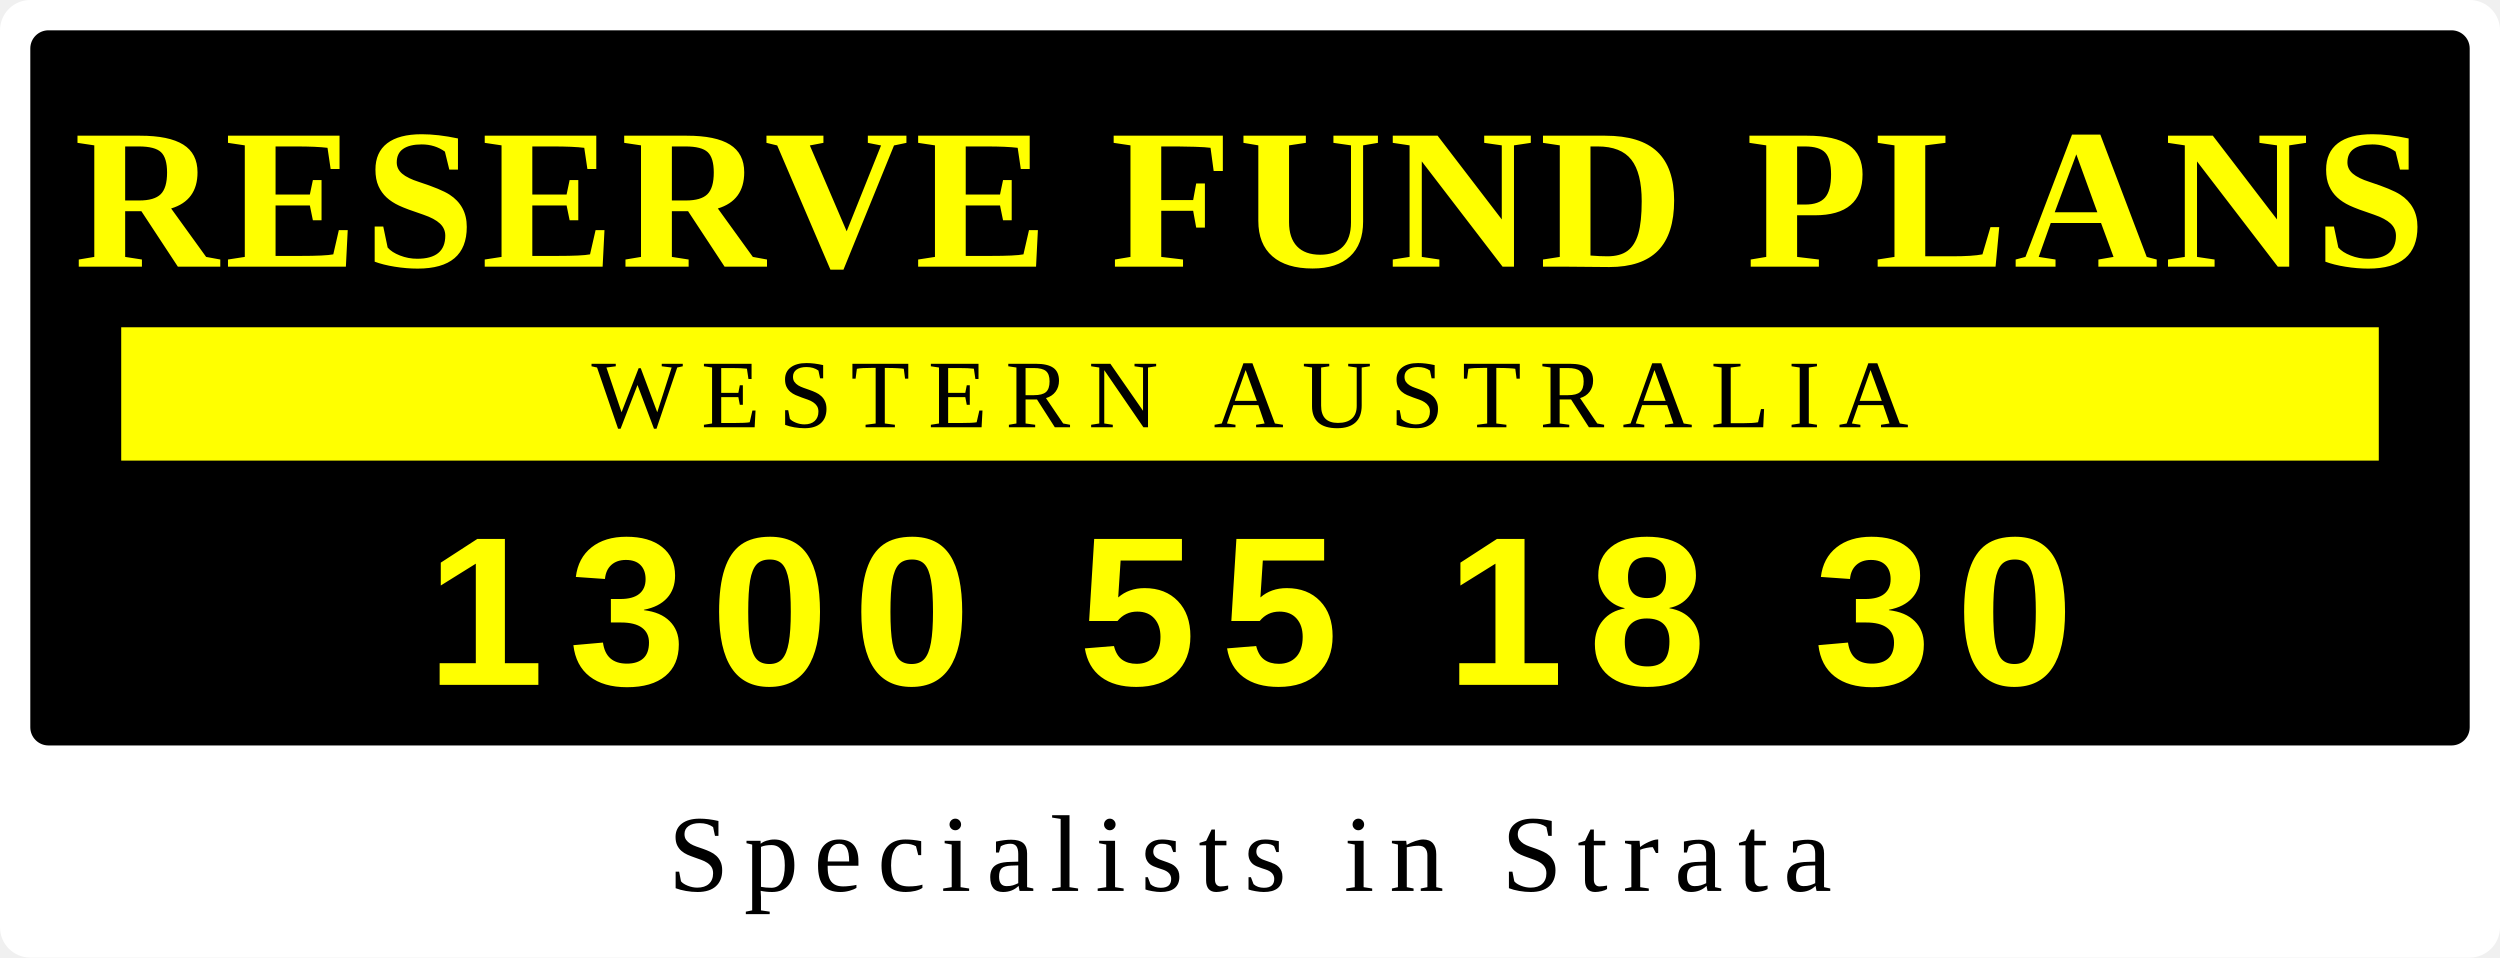
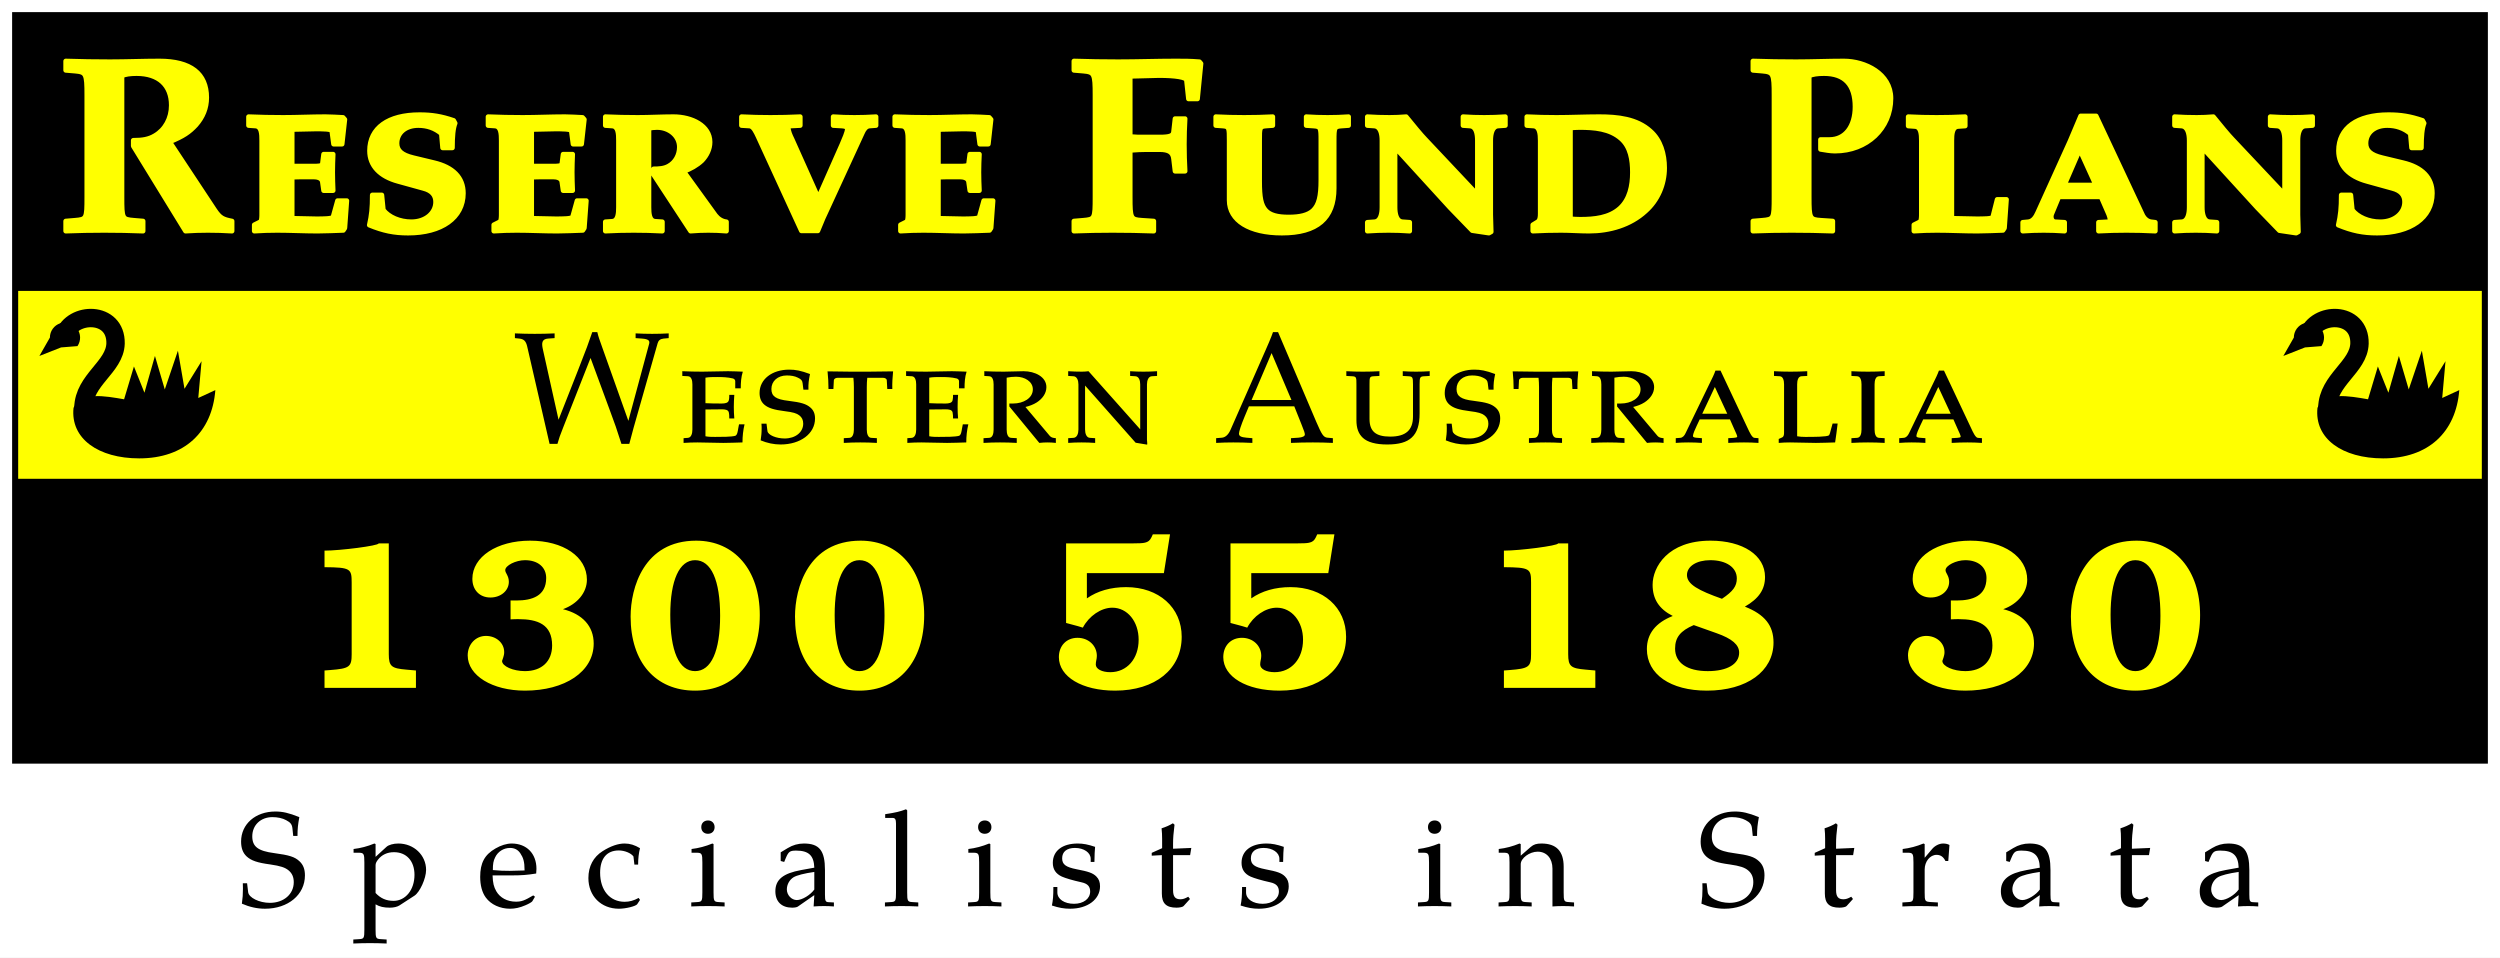
<svg xmlns="http://www.w3.org/2000/svg" viewBox="0 0 825 316" role="img" aria-label="Reserve Fund Plans, Western Australia, 1300 55 18 30, Specialists in Strata">
-   <rect width="825" height="316" rx="10" fill="#ffffff" />
-   <rect x="10" y="10" width="805" height="236" rx="6" fill="#000000" />
-   <text x="412.5" y="88" text-anchor="middle" font-family="Georgia, 'Times New Roman', serif" font-weight="700" font-size="66" letter-spacing="2" fill="#ffff00">RESERVE FUND PLANS</text>
-   <rect x="40" y="108" width="745" height="44" fill="#ffff00" />
-   <text x="412.5" y="141" text-anchor="middle" font-family="Georgia, 'Times New Roman', serif" font-size="32" letter-spacing="6" fill="#000000">WESTERN AUSTRALIA</text>
-   <text x="412.5" y="226" text-anchor="middle" font-family="Arial, Helvetica, sans-serif" font-weight="700" font-size="70" letter-spacing="8" fill="#ffff00">1300 55 18 30</text>
-   <text x="412.5" y="294" text-anchor="middle" font-family="Georgia, 'Times New Roman', serif" font-size="36" letter-spacing="5" fill="#000000">Specialists in Strata</text>
+   <rect width="825" height="316" fill="#fff" />
+   <rect x="4" y="4" width="817" height="248" fill="#000" />
+   <path fill="#FFFF00" d="M21.7 76.25C25.96 76.08 30.14 76 34.41 76C38.67 76 42.94 76.08 47.2 76.25V72.97L44.17 72.72C40.31 72.39 40.23 72.23 40.23 64.93V25C41.38 24.5 42.94 24.26 45.07 24.26C52.37 24.26 56.55 28.11 56.55 34.75C56.55 39.1 54.5 42.79 51.14 44.76C49.09 45.99 47.04 46.32 44 46.32V48.2L61.22 76.25C63.68 76.08 66.14 76 68.6 76C71.23 76 73.93 76.08 76.56 76.25V72.97C73.6 72.39 72.62 71.98 70.82 69.28L55.97 46.81C60.57 44.92 62.45 43.61 64.67 41.23C66.96 38.61 68.19 35.66 68.19 32.21C68.19 24.26 62.94 20.16 52.61 20.16C47.2 20.16 41.71 20.4 36.29 20.4C31.46 20.4 26.54 20.32 21.7 20.16V23.19L24.73 23.44C28.42 23.77 28.67 24.26 28.67 31.47V64.93C28.67 72.23 28.59 72.39 24.73 72.72L21.7 72.97ZM82.04 41.4 84.34 41.56C86.31 41.72 86.39 44.18 86.39 46.4V70.51C86.39 71.49 86.39 72.88 85.9 73.21L83.93 74.2V76.25C86.47 76.08 88.93 76 91.47 76C95.9 76 100.33 76.25 104.76 76.25C107.63 76.25 110.5 76.08 113.29 76L113.78 75.26L114.43 66.24H111.4L109.92 71.57C109.76 72.23 106.56 72.23 104.35 72.23L96.39 72.06V58.45C97.46 58.45 98.53 58.37 99.51 58.37H103.45C104.84 58.37 106.23 58.78 106.4 60.01L106.81 62.88H109.92C109.84 60.83 109.76 58.86 109.76 56.81C109.76 54.84 109.84 52.88 109.92 50.91H106.81L106.4 54.11C106.32 54.84 104.68 54.84 103.45 54.84H99.51H96.39V42.71L104.18 42.54C106.32 42.54 109.43 42.54 109.51 43.2L110.09 47.55H112.88L113.78 39.43L113.2 38.77C111.24 38.69 109.35 38.53 107.38 38.53C102.71 38.53 98.12 38.77 93.44 38.77C89.67 38.77 85.82 38.69 82.04 38.53ZM121.89 74.28C126.48 76.16 130.01 76.9 134.68 76.9C145.67 76.9 152.89 71.9 152.89 63.78C152.89 58.53 149.44 55.17 143.21 53.7L136.4 52.06C132.55 51.15 130.99 49.68 130.99 47.3C130.99 43.86 133.78 41.4 138.04 41.4C141 41.4 143.54 42.3 145.67 44.1L146.08 48.78H149.28C149.28 45 149.52 42.3 150.18 40.66L149.69 39.76C145.59 38.36 142.47 37.87 138.45 37.87C128.12 37.87 121.97 42.22 121.97 49.76C121.97 54.68 125.33 58.21 131.4 59.85L139.68 62.14C142.55 62.88 143.78 64.44 143.78 66.65C143.78 70.34 140.42 73.21 135.75 73.21C131.89 73.21 128.29 71.65 126.48 69.28L125.99 64.36H122.87C122.87 68.7 122.63 71 121.89 74.28ZM161.08 41.4 163.38 41.56C165.34 41.72 165.43 44.18 165.43 46.4V70.51C165.43 71.49 165.43 72.88 164.93 73.21L162.97 74.2V76.25C165.51 76.08 167.97 76 170.51 76C174.94 76 179.37 76.25 183.79 76.25C186.66 76.25 189.53 76.08 192.32 76L192.81 75.26L193.47 66.24H190.44L188.96 71.57C188.8 72.23 185.6 72.23 183.38 72.23L175.43 72.06V58.45C176.5 58.45 177.56 58.37 178.55 58.37H182.48C183.88 58.37 185.27 58.78 185.43 60.01L185.84 62.88H188.96C188.88 60.83 188.8 58.86 188.8 56.81C188.8 54.84 188.88 52.88 188.96 50.91H185.84L185.43 54.11C185.35 54.84 183.71 54.84 182.48 54.84H178.55H175.43V42.71L183.22 42.54C185.35 42.54 188.47 42.54 188.55 43.2L189.12 47.55H191.91L192.81 39.43L192.24 38.77C190.27 38.69 188.39 38.53 186.42 38.53C181.74 38.53 177.15 38.77 172.48 38.77C168.71 38.77 164.85 38.69 161.08 38.53ZM199.78 76.25C202.89 76.08 206.01 76 209.13 76C212.24 76 215.44 76.08 218.56 76.25V73.21L216.18 73.05C214.29 72.88 214.13 70.51 214.13 68.37V42.38C215.03 42.13 215.93 42.05 216.83 42.05C220.77 42.05 224.21 44.76 224.21 48.53C224.21 51.15 222.9 53.61 220.61 54.84C219.13 55.66 217.41 55.75 215.69 55.75V57.63L227.9 76.25C229.87 76.08 231.84 76 233.73 76C235.78 76 237.74 76.08 239.71 76.25V73.21C238.24 73.05 237.01 72.23 236.1 71.08L225.61 56.57C227.82 55.75 229.95 54.6 231.68 52.96C233.23 51.32 234.3 49.19 234.3 46.89C234.3 41.48 228.31 38.53 222.25 38.53C218.31 38.53 214.37 38.77 210.44 38.77C206.91 38.77 203.3 38.69 199.78 38.53V41.4L202.07 41.56C204.04 41.72 204.12 44.18 204.12 46.4V68.37C204.12 70.51 203.96 72.88 202.07 73.05L199.78 73.21ZM244.71 41.4 247.33 41.56C248.64 41.64 249.46 43.53 250.2 45.09L264.47 76.16H269.88C270.7 74.36 271.36 72.39 272.26 70.59L284.56 43.86C285.05 42.71 285.79 41.64 286.94 41.56L289.07 41.4V38.53C286.69 38.69 284.31 38.77 281.94 38.77C279.64 38.77 277.26 38.69 274.97 38.53V41.4L277.84 41.56C278.74 41.64 279.64 41.81 279.64 42.54C279.64 43.61 278.57 45.99 277.84 47.71L270.05 65.34L261.35 45.91C260.78 44.76 260.12 43.28 260.12 42.13C260.12 41.81 260.53 41.56 260.86 41.56L264.06 41.4V38.53C260.78 38.69 257.5 38.77 254.22 38.77C251.02 38.77 247.91 38.69 244.71 38.53ZM295.3 41.4 297.59 41.56C299.56 41.72 299.64 44.18 299.64 46.4V70.51C299.64 71.49 299.64 72.88 299.15 73.21L297.18 74.2V76.25C299.72 76.08 302.18 76 304.73 76C309.15 76 313.58 76.25 318.01 76.25C320.88 76.25 323.75 76.08 326.54 76L327.03 75.26L327.69 66.24H324.65L323.18 71.57C323.01 72.23 319.81 72.23 317.6 72.23L309.65 72.06V58.45C310.71 58.45 311.78 58.37 312.76 58.37H316.7C318.09 58.37 319.49 58.78 319.65 60.01L320.06 62.88H323.18C323.09 60.83 323.01 58.86 323.01 56.81C323.01 54.84 323.09 52.88 323.18 50.91H320.06L319.65 54.11C319.57 54.84 317.93 54.84 316.7 54.84H312.76H309.65V42.71L317.44 42.54C319.57 42.54 322.68 42.54 322.77 43.2L323.34 47.55H326.13L327.03 39.43L326.46 38.77C324.49 38.69 322.6 38.53 320.63 38.53C315.96 38.53 311.37 38.77 306.69 38.77C302.92 38.77 299.07 38.69 295.3 38.53ZM354.41 76.25C358.67 76.08 362.85 76 367.12 76C371.63 76 376.22 76.08 380.73 76.25V72.97L376.87 72.72C373.1 72.47 372.94 72.15 372.94 64.93V49.6C375.23 49.43 376.63 49.35 378.43 49.35H382.61C385.73 49.35 387.04 50.25 387.29 52.38L387.78 56.48H391.06C390.9 53.53 390.81 50.58 390.81 47.63C390.81 44.84 390.9 41.97 391.06 39.18H387.78L387.29 43.53C387.12 44.84 386.06 45.25 382.61 45.25H378.43C375.73 45.25 374.58 45.25 372.94 45.09V25.16L382.45 24.91C387.94 24.91 391.47 25.49 391.55 26.47L392.21 32.62H395.16L396.31 20.98L395.82 20.4C392.7 20.16 391.06 20.16 388.03 20.16C381.71 20.16 375.32 20.4 369 20.4C364.16 20.4 359.24 20.32 354.41 20.16V23.19L357.44 23.44C361.13 23.77 361.38 24.26 361.38 31.47V64.93C361.38 72.23 361.29 72.39 357.44 72.72L354.41 72.97ZM401.22 41.4 403.52 41.56C405.65 41.72 405.65 42.22 405.65 46.4V66.08C405.65 72.8 412.37 76.9 423.03 76.9C434.68 76.9 440.25 72.06 440.25 62.14V46.4C440.25 42.05 440.34 41.72 442.8 41.56L445.01 41.4V38.53C442.71 38.69 440.42 38.77 438.12 38.77C435.74 38.77 433.45 38.69 431.07 38.53V41.4L433.37 41.56C435.83 41.72 435.91 42.05 435.91 46.4V59.35C435.91 64.85 435.25 67.64 433.28 69.52C431.64 71 429.02 71.65 425.25 71.65C421.56 71.65 419.1 71 417.7 69.44C416.15 67.72 415.65 65.26 415.65 59.76V46.4C415.65 42.22 415.65 41.72 417.79 41.56L420 41.4V38.53C416.88 38.69 413.77 38.77 410.57 38.77C407.45 38.77 404.34 38.69 401.22 38.53ZM451.24 76.25C453.53 76.08 455.91 76 458.21 76C460.5 76 462.88 76.08 465.18 76.25V73.38L462.8 73.21C460.83 73.05 460.34 70.59 460.34 68.37V48.61L478.46 68.46L485.84 76.08L491.33 76.9L492.07 76.49L491.91 70.83V46.4C491.91 44.18 492.4 41.72 494.37 41.56L496.75 41.4V38.53C494.45 38.69 492.07 38.77 489.78 38.77C487.48 38.77 485.1 38.69 482.81 38.53V41.4L485.1 41.56C487.15 41.72 487.56 44.18 487.56 46.4V64.27L470.34 45.99C469.11 44.76 466.08 41.07 464.03 38.53C462.14 38.69 460.34 38.77 458.53 38.77C456.07 38.77 453.61 38.69 451.24 38.53V41.4L453.53 41.56C455.58 41.72 456.07 44.18 456.07 46.4V68.37C456.07 70.59 455.58 73.05 453.61 73.21L451.24 73.38ZM503.87 41.4 506.09 41.56C508.06 41.72 508.3 44.18 508.3 46.4V70.51C508.3 71.57 508.22 72.8 507.32 73.29C506.83 73.54 506.33 73.95 505.84 74.2V76.25C508.96 76.08 512.07 76 515.19 76C518.22 76 521.34 76.25 524.37 76.25C531.18 76.25 537.99 74.28 542.99 69.69C547.09 66.08 549.3 60.83 549.3 55.42C549.3 50.83 547.99 46.23 544.63 43.28C540.12 39.18 533.8 38.53 527.74 38.53C523.06 38.53 518.31 38.77 513.63 38.77C510.35 38.77 507.07 38.69 503.87 38.53ZM518.22 72.23V42.22C519.21 42.13 520.19 42.05 521.18 42.05C526.1 42.05 531.26 42.46 534.95 45.74C538.07 48.45 538.72 52.79 538.72 56.89C538.72 61.32 537.82 65.83 534.54 68.78C531.02 71.9 526.18 72.39 521.42 72.39C520.36 72.39 519.29 72.31 518.22 72.23ZM578.48 76.25C582.75 76.08 587.01 76 591.27 76C595.78 76 600.29 76.08 604.8 76.25V72.97L600.95 72.72C597.18 72.47 597.01 72.15 597.01 64.93V25C598.24 24.5 599.72 24.26 601.93 24.26C608.74 24.26 612.18 27.95 612.18 35.25C612.18 41.81 608.9 46.07 603.74 46.07H602.26H600.79V49.27C602.34 49.51 603.9 49.84 605.54 49.84C616.12 49.84 623.99 42.38 623.99 32.46C623.99 24.26 615.46 20.16 608.49 20.16C603.25 20.16 597.92 20.4 592.67 20.4C587.91 20.4 583.24 20.32 578.48 20.16V23.19L581.52 23.44C585.21 23.77 585.45 24.26 585.45 31.47V64.93C585.45 72.23 585.37 72.39 581.52 72.72L578.48 72.97ZM629.73 41.56 632.02 41.72C633.91 41.89 634.07 44.27 634.07 46.4V70.51C634.07 71.49 634.07 72.88 633.58 73.21L631.61 74.2V76.25C634.15 76.08 636.61 76 639.16 76C643.58 76 648.01 76.25 652.44 76.25C655.31 76.25 658.18 76.08 660.97 76L661.46 75.26L662.12 65.83H659.08L657.61 71.65C657.44 72.23 654.41 72.23 652.28 72.23L644.08 72.06V46.4C644.08 44.27 644.24 41.89 646.13 41.72L648.5 41.56V38.53C645.39 38.69 642.19 38.77 639.07 38.77C635.96 38.77 632.84 38.69 629.73 38.53ZM667.52 76.25C669.82 76.08 672.11 76 674.41 76C676.71 76 679 76.08 681.3 76.25V73.38L678.18 73.21C677.12 73.13 676.62 71.82 677.03 70.67L679.41 64.93H693.35L695.89 70.75C696.3 71.9 696.71 73.13 695.73 73.21L692.53 73.38V76.25C695.57 76.08 698.6 76 701.72 76C704.91 76 708.03 76.08 711.23 76.25V73.38L709.83 73.21C708.69 73.05 707.7 72.23 707.13 71.16L691.71 38.28H686.63L683.1 46.64L672.44 70.18C671.79 71.65 670.88 73.05 669.33 73.21L667.52 73.38ZM681.22 61.08 686.3 49.35 691.63 61.08ZM717.62 76.25C719.91 76.08 722.29 76 724.59 76C726.88 76 729.26 76.08 731.56 76.25V73.38L729.18 73.21C727.21 73.05 726.72 70.59 726.72 68.37V48.61L744.84 68.46L752.22 76.08L757.72 76.9L758.45 76.49L758.29 70.83V46.4C758.29 44.18 758.78 41.72 760.75 41.56L763.13 41.4V38.53C760.83 38.69 758.45 38.77 756.16 38.77C753.86 38.77 751.48 38.69 749.19 38.53V41.4L751.48 41.56C753.53 41.72 753.94 44.18 753.94 46.4V64.27L736.72 45.99C735.49 44.76 732.46 41.07 730.41 38.53C728.52 38.69 726.72 38.77 724.92 38.77C722.46 38.77 720 38.69 717.62 38.53V41.4L719.91 41.56C721.96 41.72 722.46 44.18 722.46 46.4V68.37C722.46 70.59 721.96 73.05 720 73.21L717.62 73.38ZM771.65 74.28C776.24 76.16 779.77 76.9 784.44 76.9C795.43 76.9 802.65 71.9 802.65 63.78C802.65 58.53 799.2 55.17 792.97 53.7L786.16 52.06C782.31 51.15 780.75 49.68 780.75 47.3C780.75 43.86 783.54 41.4 787.8 41.4C790.76 41.4 793.3 42.3 795.43 44.1L795.84 48.78H799.04C799.04 45 799.28 42.3 799.94 40.66L799.45 39.76C795.35 38.36 792.23 37.87 788.21 37.87C777.88 37.87 771.73 42.22 771.73 49.76C771.73 54.68 775.09 58.21 781.16 59.85L789.44 62.14C792.31 62.88 793.54 64.44 793.54 66.65C793.54 70.34 790.18 73.21 785.51 73.21C781.65 73.21 778.05 71.65 776.24 69.28L775.75 64.36H772.63C772.63 68.7 772.39 71 771.65 74.28Z" stroke="#FFFF00" stroke-width="1.6" stroke-linejoin="round" />
+   <rect x="6" y="96" width="813" height="62" fill="#FFFF00" />
+   <g transform="translate(13.00 101.00) scale(1.0833)" fill="#000">
+     <path d="M7.5 9 C10 1.6 23.4 1.4 23.2 11.4 C23 18.6 13.6 22.4 13.4 31" fill="none" stroke="#000" stroke-width="5.6" stroke-linecap="round" />
+     <path d="M10.4 31 C12.6 26 20 27.4 25.8 28.4 L28.8 18.4 L32 26.4 L35.2 15.2 L38.2 25.4 L42.2 13.6 L44.2 25.2 L49.4 16.8 L48.4 28 L53.6 25.6 C52.6 38.4 44.2 46.4 30.4 46.4 C18 46.4 9.4 40.4 10.4 31 Z" />
+     <path d="M3.2 9.6 A4.6 4.6 0 1 1 11.6 12.2 L6.6 12.6 L0 15.2 Z" />
+   </g>
+   <g transform="translate(753.50 101.00) scale(1.0833)" fill="#000">
+     <path d="M7.5 9 C10 1.6 23.4 1.4 23.2 11.4 C23 18.6 13.6 22.4 13.4 31" fill="none" stroke="#000" stroke-width="5.6" stroke-linecap="round" />
+     <path d="M10.4 31 C12.6 26 20 27.4 25.8 28.4 L28.8 18.4 L32 26.4 L35.2 15.2 L38.2 25.4 L42.2 13.6 L44.2 25.2 L49.4 16.8 L48.4 28 L53.6 25.6 C52.6 38.4 44.2 46.4 30.4 46.4 C18 46.4 9.4 40.4 10.4 31 Z" />
+     <path d="M3.2 9.6 A4.6 4.6 0 1 1 11.6 12.2 L6.6 12.6 L0 15.2 Z" />
+   </g>
+   <path fill="#000" d="M169.92 111.58 171.37 111.73C172.88 111.89 173.56 112.56 173.97 114.33L181.36 146.47H183.96C184.42 144.8 184.84 143.56 185.83 141.11L194.88 118.13L201.38 135.76C203.09 140.38 203.25 140.8 205.07 146.47H207.67L209.07 141.22L217.03 113.24C217.29 112.36 217.86 111.84 219 111.73L220.67 111.58V110.02C218.85 110.12 217.03 110.17 215.21 110.17C213.39 110.17 211.57 110.12 209.75 110.02V111.58L211.83 111.73C214.01 111.89 214.48 112.41 214.22 113.45L207.36 138.88L198.83 114.9C197.74 111.78 197.53 111.37 197.11 109.6H195.45C194.36 112.82 193.52 115.16 190.77 122.13L184.32 138.51L179.12 115.16C178.7 113.19 178.81 111.89 180.84 111.73L183.02 111.58V110.02C180.84 110.12 178.65 110.17 176.47 110.17C174.28 110.17 172.1 110.12 169.92 110.02ZM225.16 124.06 227.03 124.16C228.18 124.21 228.49 125.56 228.49 126.86V141.74C228.49 143.04 228.12 144.39 227.03 144.49L225.58 144.6V146.16C227.14 146.05 228.7 146 230.2 146C233.01 146 235.87 146.16 238.68 146.16C240.81 146.16 242.89 146.05 245.02 146C245.02 143.97 245.23 142 245.7 140.02H243.88L243.62 141.37C243.46 142.36 243.31 143.56 242.63 143.82C241.33 144.18 238.21 144.18 235.98 144.18C234.88 144.18 233.84 144.18 232.8 143.97V135.13L238.21 135.08C239.2 135.08 240.29 135.18 240.5 136.07C240.66 136.74 240.66 137.42 240.66 138.1H242.32C242.22 136.85 242.16 135.55 242.16 134.3C242.16 132.95 242.22 131.65 242.32 130.3H240.66C240.66 130.92 240.66 131.54 240.5 132.12C240.29 133 239.2 133.16 238.21 133.16C236.39 133.16 234.57 133.16 232.8 133.05V124.63C233.95 124.42 235.35 124.42 236.65 124.42C238.37 124.42 240.14 124.47 241.85 124.89C242.27 124.99 242.63 125.36 242.63 125.77V128.16H244.45C244.45 126.29 244.56 124.42 245.13 122.65C243.46 122.6 241.85 122.5 240.24 122.5C237.43 122.5 234.62 122.65 231.76 122.65C229.58 122.65 227.34 122.6 225.16 122.5ZM250.66 129.67C250.66 131.39 251.18 132.64 252.27 133.57C253.57 134.66 255.34 135.24 259.03 135.7C261.68 136.02 262.88 136.38 263.76 137.06C264.65 137.73 265.06 138.62 265.06 139.81C265.06 142.62 262.52 144.7 258.93 144.7C256.17 144.7 253.42 143.56 253.26 142.26L252.95 139.81H251.28C251.34 140.49 251.34 141.16 251.34 141.37C251.34 142.98 251.23 143.71 251.02 145.32C253.16 146.21 255.39 146.68 257.58 146.68C264.18 146.68 268.96 143.09 268.96 138.1C268.96 136.48 268.44 135.34 267.4 134.46C266.05 133.31 264.44 132.79 260.18 132.27C256.02 131.8 254.56 130.76 254.56 128.37C254.56 125.77 256.64 123.9 259.66 123.9C261.01 123.9 262.31 124.11 263.3 124.63C264.39 125.15 264.75 125.56 264.86 126.45L265.12 128.58H266.78C266.73 126.6 266.88 125.46 267.3 123.43C264.23 122.29 262.52 121.98 260.44 121.98C254.77 121.98 250.66 125.15 250.66 129.67ZM273.09 122.55C273.3 124.47 273.4 126.45 273.4 128.37H275.02L275.17 125.51C275.22 124.99 275.8 124.68 276.37 124.68H281.62C281.72 125.67 281.78 126.71 281.78 127.75V141.74C281.78 143.04 281.41 144.44 280.32 144.49L278.45 144.6V146.16C280.27 146.05 282.09 146 283.91 146C285.73 146 287.55 146.05 289.37 146.16V144.6L287.5 144.49C286.4 144.44 286.04 143.04 286.04 141.74V127.75C286.04 126.71 286.09 125.67 286.2 124.68H291.45C292.02 124.68 292.64 124.99 292.64 125.51L292.8 128.37H294.46C294.41 126.45 294.52 124.47 294.72 122.55L286.56 122.65H280.79ZM299.01 124.06 300.88 124.16C302.02 124.21 302.34 125.56 302.34 126.86V141.74C302.34 143.04 301.97 144.39 300.88 144.49L299.42 144.6V146.16C300.98 146.05 302.54 146 304.05 146C306.86 146 309.72 146.16 312.53 146.16C314.66 146.16 316.74 146.05 318.87 146C318.87 143.97 319.08 142 319.55 140.02H317.73L317.47 141.37C317.31 142.36 317.16 143.56 316.48 143.82C315.18 144.18 312.06 144.18 309.82 144.18C308.73 144.18 307.69 144.18 306.65 143.97V135.13L312.06 135.08C313.05 135.08 314.14 135.18 314.35 136.07C314.5 136.74 314.5 137.42 314.5 138.1H316.17C316.06 136.85 316.01 135.55 316.01 134.3C316.01 132.95 316.06 131.65 316.17 130.3H314.5C314.5 130.92 314.5 131.54 314.35 132.12C314.14 133 313.05 133.16 312.06 133.16C310.24 133.16 308.42 133.16 306.65 133.05V124.63C307.8 124.42 309.2 124.42 310.5 124.42C312.22 124.42 313.98 124.47 315.7 124.89C316.12 124.99 316.48 125.36 316.48 125.77V128.16H318.3C318.3 126.29 318.4 124.42 318.98 122.65C317.31 122.6 315.7 122.5 314.09 122.5C311.28 122.5 308.47 122.65 305.61 122.65C303.43 122.65 301.19 122.6 299.01 122.5ZM324.56 146.16C326.38 146.05 328.2 146 330.02 146C331.84 146 333.66 146.05 335.53 146.16V144.6L333.66 144.49C332.52 144.44 332.2 143.04 332.2 141.74V124.63C333.24 124.42 334.28 124.32 335.32 124.32C338.13 124.32 340.84 125.88 340.84 128.48C340.84 131.44 337.66 133.16 334.34 133.16H333.09V134.14L342.97 146.16C343.85 146.05 344.74 146 345.67 146C346.61 146 347.49 146.05 348.43 146.16V144.6C347.7 144.54 346.92 144.44 346.45 143.87L338.39 134.3C339.69 133.99 340.99 133.52 342.14 132.79C343.9 131.65 345.31 129.88 345.31 127.75C345.31 124.37 341.56 122.5 337.77 122.5C335.58 122.5 333.45 122.65 331.27 122.65C329.08 122.65 326.95 122.6 324.82 122.5V124.06L326.43 124.16C327.58 124.21 327.89 125.56 327.89 126.86V141.74C327.89 143.04 327.58 144.44 326.43 144.49L324.56 144.6ZM352.5 146.16C353.96 146.05 355.42 146 356.87 146C358.38 146 359.89 146.05 361.4 146.16V144.6L359.68 144.49C358.54 144.44 358.07 143.09 358.07 141.74V127.23L374.76 146.1L378.56 146.73C378.66 146.21 378.5 145.69 378.5 145.17V126.86C378.5 125.56 378.97 124.21 380.12 124.16L381.83 124.06V122.5C380.32 122.6 378.82 122.65 377.31 122.65C375.85 122.65 374.4 122.6 372.94 122.5V124.06L374.66 124.16C375.85 124.21 376.27 125.56 376.27 126.86V141.68L359.21 122.5C358.48 122.6 357.76 122.65 357.03 122.65C355.52 122.65 354.01 122.6 352.5 122.5V124.06L354.22 124.16C355.42 124.21 355.88 125.56 355.88 126.86V141.74C355.88 143.09 355.42 144.44 354.22 144.49L352.5 144.6ZM401.32 146.16C403.19 146.05 405.12 146 406.99 146C409.07 146 411.2 146.05 413.28 146.16V144.6L411.36 144.44C409.54 144.28 408.86 143.92 408.86 143.09C408.86 142.41 409.59 140.18 410.68 137.58L412.14 134.09H427.11L429.5 140.07C430.39 142.26 430.6 142.93 430.6 143.4C430.6 143.97 429.76 144.34 428.46 144.44L426.02 144.6V146.16C428.41 146.05 430.86 146 433.25 146C435.43 146 437.67 146.05 439.85 146.16V144.6L438.08 144.44C436.73 144.34 436.16 143.35 434.34 139.14L421.76 109.6H420.09C420.09 109.6 419.52 111.37 417.54 115.79L406.05 141.89C405.38 143.4 404.39 144.34 403.24 144.44L401.32 144.6ZM413.02 132.01 419.62 116.52 426.18 132.01ZM444.29 124.06 446.16 124.16C447.62 124.21 447.62 124.58 447.62 126.86V138.67C447.62 141.32 448.3 143.14 449.75 144.49C451.26 145.9 453.96 146.68 457.76 146.68C461.61 146.68 464.21 145.95 465.87 144.39C467.64 142.78 468.47 140.23 468.47 136.43V126.86C468.47 124.52 468.58 124.21 470.08 124.16L471.8 124.06V122.5C470.29 122.6 468.78 122.65 467.28 122.65C465.82 122.65 464.36 122.6 462.91 122.5V124.06L464.68 124.16C466.18 124.21 466.29 124.52 466.29 126.86V137.47C466.29 142 463.84 144.08 458.75 144.08C453.96 144.08 451.94 142.31 451.94 138.25V126.86C451.94 124.58 451.94 124.21 453.39 124.16L455.21 124.06V122.5C453.39 122.6 451.57 122.65 449.75 122.65C447.93 122.65 446.11 122.6 444.29 122.5ZM476.76 129.67C476.76 131.39 477.28 132.64 478.37 133.57C479.67 134.66 481.44 135.24 485.13 135.7C487.78 136.02 488.98 136.38 489.86 137.06C490.75 137.73 491.16 138.62 491.16 139.81C491.16 142.62 488.62 144.7 485.03 144.7C482.27 144.7 479.52 143.56 479.36 142.26L479.05 139.81H477.38C477.44 140.49 477.44 141.16 477.44 141.37C477.44 142.98 477.33 143.71 477.12 145.32C479.26 146.21 481.49 146.68 483.68 146.68C490.28 146.68 495.06 143.09 495.06 138.1C495.06 136.48 494.54 135.34 493.5 134.46C492.15 133.31 490.54 132.79 486.28 132.27C482.12 131.8 480.66 130.76 480.66 128.37C480.66 125.77 482.74 123.9 485.76 123.9C487.11 123.9 488.41 124.11 489.4 124.63C490.49 125.15 490.85 125.56 490.96 126.45L491.22 128.58H492.88C492.83 126.6 492.98 125.46 493.4 123.43C490.33 122.29 488.62 121.98 486.54 121.98C480.87 121.98 476.76 125.15 476.76 129.67ZM499.19 122.55C499.4 124.47 499.5 126.45 499.5 128.37H501.12L501.27 125.51C501.32 124.99 501.9 124.68 502.47 124.68H507.72C507.82 125.67 507.88 126.71 507.88 127.75V141.74C507.88 143.04 507.51 144.44 506.42 144.49L504.55 144.6V146.16C506.37 146.05 508.19 146 510.01 146C511.83 146 513.65 146.05 515.47 146.16V144.6L513.6 144.49C512.5 144.44 512.14 143.04 512.14 141.74V127.75C512.14 126.71 512.19 125.67 512.3 124.68H517.55C518.12 124.68 518.74 124.99 518.74 125.51L518.9 128.37H520.56C520.51 126.45 520.62 124.47 520.82 122.55L512.66 122.65H506.89ZM525.11 146.16C526.93 146.05 528.75 146 530.57 146C532.39 146 534.21 146.05 536.08 146.16V144.6L534.21 144.49C533.06 144.44 532.75 143.04 532.75 141.74V124.63C533.79 124.42 534.83 124.32 535.87 124.32C538.68 124.32 541.38 125.88 541.38 128.48C541.38 131.44 538.21 133.16 534.88 133.16H533.64V134.14L543.52 146.16C544.4 146.05 545.28 146 546.22 146C547.16 146 548.04 146.05 548.98 146.16V144.6C548.25 144.54 547.47 144.44 547 143.87L538.94 134.3C540.24 133.99 541.54 133.52 542.68 132.79C544.45 131.65 545.86 129.88 545.86 127.75C545.86 124.37 542.11 122.5 538.32 122.5C536.13 122.5 534 122.65 531.82 122.65C529.63 122.65 527.5 122.6 525.37 122.5V124.06L526.98 124.16C528.12 124.21 528.44 125.56 528.44 126.86V141.74C528.44 143.04 528.12 144.44 526.98 144.49L525.11 144.6ZM553 146.16C554.35 146.05 555.76 146 557.11 146C558.62 146 560.12 146.05 561.63 146.16V144.6L560.18 144.49C559.5 144.44 558.67 144.39 558.67 143.87C558.67 143.19 559.4 141.58 559.92 140.49L560.9 138.41H570.89L572.5 142.05C572.81 142.72 573.28 143.71 573.28 144.08C573.28 144.39 572.66 144.44 572.14 144.49L570.32 144.6V146.16C572.08 146.05 573.8 146 575.52 146C577.13 146 578.69 146.05 580.3 146.16V144.6L578.95 144.49C578.17 144.44 577.34 142.62 576.71 141.27L567.77 122.29H566.1C565.74 123.38 564.96 124.99 564.28 126.34L556.22 142.98C555.86 143.76 555.29 144.44 554.46 144.49L553 144.6ZM561.74 136.54 565.9 127.7 570 136.54ZM585.42 124.06 587.29 124.16C588.43 124.21 588.74 125.56 588.74 126.86V142.57C588.74 143.3 588.74 144.02 588.12 144.34L586.98 144.86V146.16C588.22 146.05 589.47 146 590.72 146C593.58 146 596.39 146.16 599.25 146.16C601.33 146.16 603.46 146.05 605.59 146C605.9 144.13 606.16 141.84 606.42 139.76H604.76L604.24 141.63C604.08 142.36 603.77 143.45 603.56 143.66C602.84 144.18 598.42 144.18 595.71 144.18C594.83 144.18 593.94 144.13 593.06 143.97V126.86C593.06 125.56 593.37 124.21 594.52 124.16L596.39 124.06V122.5C594.52 122.6 592.7 122.65 590.88 122.65C589.06 122.65 587.24 122.6 585.42 122.5ZM610.97 146.16C612.79 146.05 614.61 146 616.43 146C618.25 146 620.07 146.05 621.94 146.16V144.6L620.07 144.49C618.92 144.44 618.61 143.04 618.61 141.74V126.86C618.61 125.56 618.92 124.21 620.07 124.16L621.94 124.06V122.5C620.07 122.6 618.25 122.65 616.43 122.65C614.61 122.65 612.79 122.6 610.97 122.5V124.06L612.84 124.16C613.98 124.21 614.3 125.56 614.3 126.86V141.74C614.3 143.04 613.98 144.44 612.84 144.49L610.97 144.6ZM626.74 146.16C628.1 146.05 629.5 146 630.85 146C632.36 146 633.87 146.05 635.38 146.16V144.6L633.92 144.49C633.24 144.44 632.41 144.39 632.41 143.87C632.41 143.19 633.14 141.58 633.66 140.49L634.65 138.41H644.63L646.24 142.05C646.56 142.72 647.02 143.71 647.02 144.08C647.02 144.39 646.4 144.44 645.88 144.49L644.06 144.6V146.16C645.83 146.05 647.54 146 649.26 146C650.87 146 652.43 146.05 654.04 146.16V144.6L652.69 144.49C651.91 144.44 651.08 142.62 650.46 141.27L641.51 122.29H639.85C639.48 123.38 638.7 124.99 638.03 126.34L629.97 142.98C629.6 143.76 629.03 144.44 628.2 144.49L626.74 144.6ZM635.48 136.54 639.64 127.7 643.75 136.54Z" />
+   <path fill="#FFFF00" d="M137.26 227V221.26L134.11 220.98C129.21 220.56 128.3 219.93 128.3 215.87V179.33H124.94C124.94 180.1 112.2 181.71 107.09 181.71V187.17C115.7 187.24 116.05 187.66 116.05 192.28V215.87C116.05 220.07 115.35 220.63 108.91 221.12L107.09 221.26V227ZM195.92 212.37C195.92 206.7 192.28 202.64 185.77 201.03C190.6 199.28 193.68 195.5 193.68 191.3C193.68 183.74 185.91 178.42 174.92 178.42C164 178.42 155.88 183.74 155.88 191.02C155.88 194.66 158.26 197.18 161.83 197.18C165.26 197.18 167.92 194.94 167.92 192C167.92 189.97 166.73 189.13 166.73 188.15C166.73 186.61 170.23 184.86 173.24 184.86C177.51 184.86 180.24 187.17 180.24 190.74C180.24 196.69 175.55 198.16 170.44 198.16H168.48V204.39C169.67 204.32 170.37 204.32 171.07 204.32C177.37 204.32 182.2 206 182.2 213C182.2 218.25 178.77 221.47 173.24 221.47C169.32 221.47 165.68 219.86 165.68 218.11C166.38 216.22 166.38 215.66 166.38 215.17C166.38 212.16 163.72 209.85 160.36 209.85C156.93 209.85 154.34 212.65 154.34 216.29C154.34 222.94 162.46 227.91 173.24 227.91C186.4 227.91 195.92 221.68 195.92 212.37ZM250.73 202.99C250.73 188.15 242.4 178.42 229.73 178.42C212.44 178.42 208.1 194.03 208.1 203.48C208.1 218.53 216.29 227.91 229.38 227.91C242.4 227.91 250.73 218.25 250.73 202.99ZM237.64 203.2C237.64 214.89 234.7 221.47 229.38 221.47C224.06 221.47 221.19 214.89 221.19 202.92C221.19 191.44 224.2 184.86 229.38 184.86C234.7 184.86 237.64 191.51 237.64 203.2ZM304.98 202.99C304.98 188.15 296.65 178.42 283.98 178.42C266.69 178.42 262.35 194.03 262.35 203.48C262.35 218.53 270.54 227.91 283.63 227.91C296.65 227.91 304.98 218.25 304.98 202.99ZM291.89 203.2C291.89 214.89 288.95 221.47 283.63 221.47C278.31 221.47 275.44 214.89 275.44 202.92C275.44 191.44 278.45 184.86 283.63 184.86C288.95 184.86 291.89 191.51 291.89 203.2ZM389.96 210.13C389.96 200.47 382.4 193.75 371.62 193.75C366.58 193.75 362.17 195.01 358.67 197.46V189.13H384.08L386.11 176.32H380.44C379.81 177.79 379.39 178.49 378.55 178.84C377.29 179.33 376.8 179.33 368.82 179.33H351.81V205.58C355.94 206.7 356.08 206.7 357.34 207.12C359.37 203.27 363.36 200.54 367.07 200.54C372.04 200.54 375.75 205.09 375.75 211.11C375.75 217.41 371.9 221.82 366.37 221.82C363.64 221.82 361.61 220.77 361.61 219.3C361.61 218.18 361.96 217.55 361.96 216.43C361.96 213.07 359.23 210.48 355.59 210.48C351.95 210.48 349.43 213.07 349.43 216.85C349.43 223.36 357.13 227.91 367.98 227.91C381.21 227.91 389.96 220.84 389.96 210.13ZM444.21 210.13C444.21 200.47 436.65 193.75 425.87 193.75C420.83 193.75 416.42 195.01 412.92 197.46V189.13H438.33L440.36 176.32H434.69C434.06 177.79 433.64 178.49 432.8 178.84C431.54 179.33 431.05 179.33 423.07 179.33H406.06V205.58C410.19 206.7 410.33 206.7 411.59 207.12C413.62 203.27 417.61 200.54 421.32 200.54C426.29 200.54 430 205.09 430 211.11C430 217.41 426.15 221.82 420.62 221.82C417.89 221.82 415.86 220.77 415.86 219.3C415.86 218.18 416.21 217.55 416.21 216.43C416.21 213.07 413.48 210.48 409.84 210.48C406.2 210.48 403.68 213.07 403.68 216.85C403.68 223.36 411.38 227.91 422.23 227.91C435.46 227.91 444.21 220.84 444.21 210.13ZM526.46 227V221.26L523.31 220.98C518.41 220.56 517.5 219.93 517.5 215.87V179.33H514.14C514.14 180.1 501.4 181.71 496.29 181.71V187.17C504.9 187.24 505.25 187.66 505.25 192.28V215.87C505.25 220.07 504.55 220.63 498.11 221.12L496.29 221.26V227ZM585.26 212.02C585.26 206.42 582.39 202.78 575.81 200.19C580.43 197.53 582.46 194.52 582.46 190.39C582.46 183.25 575.18 178.42 564.47 178.42C550.33 178.42 545.36 187.17 545.36 192.98C545.36 197.67 547.46 200.96 552.01 203.27C546.34 205.51 543.47 209.15 543.47 214.19C543.47 222.52 551.24 227.91 563.28 227.91C576.44 227.91 585.26 221.54 585.26 212.02ZM573.15 190.88C573.15 193.47 571.89 195.15 568.25 197.6C560.55 194.87 556.7 192.84 556.7 189.76C556.7 186.89 559.85 184.86 564.4 184.86C569.65 184.86 573.15 187.24 573.15 190.88ZM573.92 215.38C573.92 219.16 570 221.47 563.56 221.47C556.77 221.47 552.78 218.74 552.78 214.05C552.78 210.34 554.53 208.17 558.94 206.28L566.43 208.94C571.61 210.76 573.92 212.79 573.92 215.38ZM671.22 212.37C671.22 206.7 667.58 202.64 661.07 201.03C665.9 199.28 668.98 195.5 668.98 191.3C668.98 183.74 661.21 178.42 650.22 178.42C639.3 178.42 631.18 183.74 631.18 191.02C631.18 194.66 633.56 197.18 637.13 197.18C640.56 197.18 643.22 194.94 643.22 192C643.22 189.97 642.03 189.13 642.03 188.15C642.03 186.61 645.53 184.86 648.54 184.86C652.81 184.86 655.54 187.17 655.54 190.74C655.54 196.69 650.85 198.16 645.74 198.16H643.78V204.39C644.97 204.32 645.67 204.32 646.37 204.32C652.67 204.32 657.5 206 657.5 213C657.5 218.25 654.07 221.47 648.54 221.47C644.62 221.47 640.98 219.86 640.98 218.11C641.68 216.22 641.68 215.66 641.68 215.17C641.68 212.16 639.02 209.85 635.66 209.85C632.23 209.85 629.64 212.65 629.64 216.29C629.64 222.94 637.76 227.91 648.54 227.91C661.7 227.91 671.22 221.68 671.22 212.37ZM726.03 202.99C726.03 188.15 717.7 178.42 705.03 178.42C687.74 178.42 683.4 194.03 683.4 203.48C683.4 218.53 691.59 227.91 704.68 227.91C717.7 227.91 726.03 218.25 726.03 202.99ZM712.94 203.2C712.94 214.89 710 221.47 704.68 221.47C699.36 221.47 696.49 214.89 696.49 202.92C696.49 191.44 699.5 184.86 704.68 184.86C710 184.86 712.94 191.51 712.94 203.2Z" />
+   <path fill="#000" d="M79.56 277.7C79.56 279.86 80.13 281.44 81.4 282.63C82.9 284 84.92 284.7 89.19 285.27C92.58 285.76 94.12 286.28 95.26 287.25C96.41 288.22 96.94 289.45 96.94 291.12C96.94 295.08 93.64 297.94 89.06 297.94C85.54 297.94 82.11 296.23 81.89 294.42L81.54 291.48H80.13C80.17 292.27 80.17 292.97 80.17 293.24C80.17 295.26 80.08 296.23 79.82 298.21C82.33 299.31 84.88 299.88 87.43 299.88C95.09 299.88 100.63 295.26 100.63 288.88C100.63 286.81 100.06 285.36 98.83 284.22C97.29 282.76 95.44 282.19 90.51 281.53C85.14 280.83 83.25 279.38 83.25 275.99C83.25 272.29 86.02 269.65 89.9 269.65C91.61 269.65 93.24 270 94.43 270.66C95.88 271.41 96.36 272.07 96.5 273.35L96.76 275.86H98.17C98.17 273.52 98.34 272.03 98.78 269.65C95.26 268.24 93.28 267.8 90.86 267.8C84.31 267.8 79.56 271.94 79.56 277.7ZM116.59 310.04V311.36C118.44 311.28 120.24 311.23 122.09 311.23C123.94 311.23 125.74 311.28 127.59 311.36V310.04L125.56 309.91C124.07 309.82 123.94 309.52 123.94 306.74V298.43C125.26 299.22 126.66 299.53 128.64 299.53C129.92 299.53 131.06 299.26 131.77 298.82L136.78 295.57C138.54 294.42 140.61 289.89 140.61 287.08C140.61 282.19 136.56 278.36 131.46 278.36C129.83 278.36 128.25 278.8 127.54 279.46L123.94 282.76V278.54L123.54 278.36C121.3 279.29 119.01 279.9 116.68 280.17V281.4H118.3C120.06 281.4 120.24 281.71 120.24 284.61V306.74C120.24 309.52 120.11 309.82 118.61 309.91ZM123.94 294.69V285.54C123.94 284.92 124.16 284.44 124.73 283.69C126 282.06 127.81 281.22 130.01 281.22C134.14 281.22 136.78 284.13 136.78 288.7C136.78 293.63 133.84 297.28 129.88 297.28C127.46 297.28 125.65 296.49 123.94 294.69ZM158.46 289.36C158.46 292.14 159.08 294.51 160.31 296.18C162.02 298.52 165.02 299.88 168.32 299.88C169.94 299.88 171.57 299.53 173.38 298.74C174.56 298.25 175.49 297.68 175.66 297.42L176.54 295.92L175.97 295.48C173.16 297.15 172.14 297.55 170.25 297.55C167.39 297.55 165.02 296.27 163.78 294.12C162.95 292.66 162.64 291.43 162.55 288.88H168.98C172.01 288.88 173.9 288.75 176.94 288.26C176.98 287.65 177.03 287.25 177.03 286.72C177.03 281.66 173.77 278.36 168.84 278.36C167.22 278.36 165.32 278.94 163.52 279.99C159.91 282.06 158.46 284.79 158.46 289.36ZM162.64 287.12C162.64 285.05 162.82 284.08 163.39 282.94C164.31 281 166.2 279.82 168.32 279.82C169.77 279.82 170.91 280.39 171.7 281.58C172.67 283.03 173.11 284.3 173.11 287.25L168.18 287.38C166.16 287.38 165.02 287.34 162.64 287.12ZM194.17 289.76C194.17 295.7 198.35 299.88 204.25 299.88C206.54 299.88 209.84 299.04 210.28 298.38L211.2 296.98L210.76 296.32C209.13 297.2 207.72 297.59 206.14 297.59C201.26 297.59 198.04 293.81 198.04 288C198.04 283.29 200.24 280.65 204.2 280.65C206.14 280.65 208.25 281.53 209.04 282.63L209.35 285.32H210.58C210.58 283.29 210.8 281.49 211.2 279.9C209.44 278.85 207.9 278.36 206.1 278.36C203.98 278.36 201.52 279.2 198.88 280.87C195.8 282.81 194.17 285.89 194.17 289.76ZM228.12 299.13C229.97 299.04 231.78 299 233.62 299C235.47 299 237.28 299.04 239.12 299.13V297.81L237.1 297.68C235.6 297.59 235.47 297.28 235.47 294.51V278.54L235.08 278.36C232.83 279.29 230.54 279.9 228.21 280.17V281.4H229.84C231.6 281.4 231.78 281.71 231.78 284.61V294.51C231.78 297.28 231.64 297.59 230.15 297.68L228.12 297.81ZM231.42 272.95C231.42 274.27 232.3 275.15 233.62 275.15C234.94 275.15 235.82 274.27 235.82 272.95C235.82 271.68 234.94 270.75 233.67 270.75C232.3 270.75 231.42 271.63 231.42 272.95ZM255.87 294.12C255.87 297.55 257.94 299.53 261.42 299.53C262.21 299.53 262.96 299.4 263.27 299.18L268.72 295.39L268.5 299.13C269.65 299.04 270.79 299 271.93 299C273.03 299 274.09 299.04 275.19 299.13V297.81L273.47 297.72C272.42 297.68 272.24 297.33 272.24 295.17V287.12C272.24 280.7 270.39 278.36 265.29 278.36C263.4 278.36 261.64 278.85 259.97 279.86L257.63 281.27V284.13L258.78 284.44L259.35 283.07C260.23 281 260.71 280.7 262.74 280.7C266.87 280.7 268.59 282.32 268.72 286.33L264.37 287.12C258.38 288.22 255.87 290.29 255.87 294.12ZM259.66 293.5C259.66 291.87 260.54 290.33 261.86 289.5C262.96 288.84 265.38 288.22 268.72 287.74V293.54C267.45 295.35 264.67 297.02 262.96 297.02C261.2 297.02 259.66 295.39 259.66 293.5ZM292.03 299.13C293.87 299.04 295.68 299 297.53 299C299.37 299 301.18 299.04 303.03 299.13V297.81L301 297.68C299.51 297.59 299.37 297.28 299.37 294.51V267.41L298.98 267.06C297.04 267.8 295.59 268.16 292.11 268.68V269.92H294.58C295.37 269.92 295.68 270.4 295.68 271.72V294.51C295.68 297.28 295.55 297.59 294.05 297.68L292.03 297.81ZM319.47 299.13C321.31 299.04 323.12 299 324.97 299C326.81 299 328.62 299.04 330.47 299.13V297.81L328.44 297.68C326.95 297.59 326.81 297.28 326.81 294.51V278.54L326.42 278.36C324.17 279.29 321.89 279.9 319.55 280.17V281.4H321.18C322.94 281.4 323.12 281.71 323.12 284.61V294.51C323.12 297.28 322.99 297.59 321.49 297.68L319.47 297.81ZM322.77 272.95C322.77 274.27 323.65 275.15 324.97 275.15C326.29 275.15 327.17 274.27 327.17 272.95C327.17 271.68 326.29 270.75 325.01 270.75C323.65 270.75 322.77 271.63 322.77 272.95ZM347.13 298.82C349.41 299.57 351.13 299.88 353.15 299.88C358.92 299.88 363.01 296.8 363.01 292.49C363.01 291.12 362.66 290.11 361.78 289.23C360.63 288.09 359.18 287.6 355.31 286.86C351.7 286.15 350.51 285.27 350.51 283.25C350.51 281.05 352.05 279.82 354.74 279.82C357.69 279.82 359.93 281.36 359.93 283.42V284.44H361.16C361.21 281.88 361.25 280.83 361.38 279.46C359.05 278.67 357.47 278.36 355.66 278.36C350.56 278.36 347.43 280.78 347.43 284.74C347.43 286.86 348.4 288.35 350.43 289.28C351.61 289.8 353.95 290.51 356.94 291.17C358.92 291.61 359.75 292.53 359.75 294.2C359.75 296.58 357.55 298.25 354.43 298.25C351.22 298.25 348.93 296.71 348.93 294.51V292.71H347.61C347.61 295.74 347.48 297.06 347.13 298.82ZM380.07 282.37 383.41 282.19V294.86C383.41 298.12 384.86 299.53 388.25 299.53C389.26 299.53 390.32 299.31 390.58 299L392.69 296.67L392.12 295.92C391.02 296.54 390.36 296.76 389.53 296.76C387.81 296.76 387.11 295.88 387.11 293.72V282.19H392.74L393.13 279.82L387.11 280.08V278.41C387.11 276.56 387.24 274.98 387.59 272.16L387.06 271.68C386.01 272.34 384.69 272.91 383.32 273.35C383.45 274.67 383.5 275.5 383.5 276.82V279.9L380.07 281.44ZM409.4 298.82C411.69 299.57 413.4 299.88 415.43 299.88C421.19 299.88 425.28 296.8 425.28 292.49C425.28 291.12 424.93 290.11 424.05 289.23C422.91 288.09 421.45 287.6 417.58 286.86C413.97 286.15 412.79 285.27 412.79 283.25C412.79 281.05 414.33 279.82 417.01 279.82C419.96 279.82 422.2 281.36 422.2 283.42V284.44H423.43C423.48 281.88 423.52 280.83 423.65 279.46C421.32 278.67 419.74 278.36 417.93 278.36C412.83 278.36 409.71 280.78 409.71 284.74C409.71 286.86 410.67 288.35 412.7 289.28C413.89 289.8 416.22 290.51 419.21 291.17C421.19 291.61 422.03 292.53 422.03 294.2C422.03 296.58 419.83 298.25 416.7 298.25C413.49 298.25 411.2 296.71 411.2 294.51V292.71H409.88C409.88 295.74 409.75 297.06 409.4 298.82ZM467.93 299.13C469.78 299.04 471.58 299 473.43 299C475.28 299 477.08 299.04 478.93 299.13V297.81L476.91 297.68C475.41 297.59 475.28 297.28 475.28 294.51V278.54L474.88 278.36C472.64 279.29 470.35 279.9 468.02 280.17V281.4H469.65C471.41 281.4 471.58 281.71 471.58 284.61V294.51C471.58 297.28 471.45 297.59 469.95 297.68L467.93 297.81ZM471.23 272.95C471.23 274.27 472.11 275.15 473.43 275.15C474.75 275.15 475.63 274.27 475.63 272.95C475.63 271.68 474.75 270.75 473.47 270.75C472.11 270.75 471.23 271.63 471.23 272.95ZM494.53 299.13C496.34 299.04 498.19 299 499.99 299C501.79 299 503.64 299.04 505.45 299.13V297.81L503.47 297.68C501.97 297.59 501.84 297.28 501.84 294.51V285.18C501.84 283.2 504.74 281.05 507.43 281.05C510.37 281.05 512.31 283.25 512.31 286.64V299.13C513.45 299.04 514.64 299 515.79 299C517.02 299 518.21 299.04 519.44 299.13V297.81L517.63 297.68C516.14 297.59 516.01 297.33 516.01 294.51V286.02C516.01 280.87 513.59 278.36 508.66 278.36C507.03 278.36 506.11 278.67 505.18 279.46L501.84 282.37V278.54L501.44 278.36C499.2 279.29 496.91 279.9 494.58 280.17V281.4H496.21C497.97 281.4 498.14 281.71 498.14 284.61V294.51C498.14 297.28 498.01 297.59 496.51 297.68L494.53 297.81ZM561.21 277.7C561.21 279.86 561.78 281.44 563.05 282.63C564.55 284 566.57 284.7 570.84 285.27C574.23 285.76 575.77 286.28 576.91 287.25C578.06 288.22 578.59 289.45 578.59 291.12C578.59 295.08 575.29 297.94 570.71 297.94C567.19 297.94 563.76 296.23 563.54 294.42L563.19 291.48H561.78C561.82 292.27 561.82 292.97 561.82 293.24C561.82 295.26 561.73 296.23 561.47 298.21C563.98 299.31 566.53 299.88 569.08 299.88C576.74 299.88 582.28 295.26 582.28 288.88C582.28 286.81 581.71 285.36 580.48 284.22C578.94 282.76 577.09 282.19 572.16 281.53C566.79 280.83 564.9 279.38 564.9 275.99C564.9 272.29 567.67 269.65 571.55 269.65C573.26 269.65 574.89 270 576.08 270.66C577.53 271.41 578.01 272.07 578.15 273.35L578.41 275.86H579.82C579.82 273.52 580 272.03 580.43 269.65C576.91 268.24 574.93 267.8 572.51 267.8C565.96 267.8 561.21 271.94 561.21 277.7ZM598.86 282.37 602.2 282.19V294.86C602.2 298.12 603.65 299.53 607.04 299.53C608.05 299.53 609.11 299.31 609.37 299L611.48 296.67L610.91 295.92C609.81 296.54 609.15 296.76 608.32 296.76C606.6 296.76 605.9 295.88 605.9 293.72V282.19H611.53L611.92 279.82L605.9 280.08V278.41C605.9 276.56 606.03 274.98 606.38 272.16L605.85 271.68C604.8 272.34 603.48 272.91 602.11 273.35C602.24 274.67 602.29 275.5 602.29 276.82V279.9L598.86 281.44ZM627.79 299.13C629.6 299.04 631.4 299 633.2 299C635.32 299 637.38 299.04 639.5 299.13V297.81L637.21 297.68C635.23 297.55 635.14 297.42 635.14 294.51V286.94C635.14 284.3 636.9 282.1 639.06 282.1C640.38 282.1 641.3 282.72 642 284.13H642.93L643.32 278.85C642.84 278.54 642.05 278.36 641.26 278.36C639.94 278.36 638.53 279.07 637.6 280.17L635.14 283.07V278.54L634.74 278.36C632.5 279.29 630.21 279.9 627.88 280.17V281.4H629.51C631.27 281.4 631.44 281.71 631.44 284.61V294.51C631.44 297.28 631.31 297.59 629.82 297.68L627.79 297.81ZM660.29 294.12C660.29 297.55 662.36 299.53 665.84 299.53C666.63 299.53 667.38 299.4 667.68 299.18L673.14 295.39L672.92 299.13C674.06 299.04 675.21 299 676.35 299C677.45 299 678.51 299.04 679.61 299.13V297.81L677.89 297.72C676.84 297.68 676.66 297.33 676.66 295.17V287.12C676.66 280.7 674.81 278.36 669.71 278.36C667.82 278.36 666.06 278.85 664.38 279.86L662.05 281.27V284.13L663.2 284.44L663.77 283.07C664.65 281 665.13 280.7 667.16 280.7C671.29 280.7 673.01 282.32 673.14 286.33L668.78 287.12C662.8 288.22 660.29 290.29 660.29 294.12ZM664.08 293.5C664.08 291.87 664.96 290.33 666.28 289.5C667.38 288.84 669.8 288.22 673.14 287.74V293.54C671.86 295.35 669.09 297.02 667.38 297.02C665.62 297.02 664.08 295.39 664.08 293.5ZM696.49 282.37 699.83 282.19V294.86C699.83 298.12 701.28 299.53 704.67 299.53C705.68 299.53 706.74 299.31 707 299L709.12 296.67L708.54 295.92C707.44 296.54 706.78 296.76 705.95 296.76C704.23 296.76 703.53 295.88 703.53 293.72V282.19H709.16L709.56 279.82L703.53 280.08V278.41C703.53 276.56 703.66 274.98 704.01 272.16L703.48 271.68C702.43 272.34 701.11 272.91 699.74 273.35C699.88 274.67 699.92 275.5 699.92 276.82V279.9L696.49 281.44ZM725.91 294.12C725.91 297.55 727.98 299.53 731.45 299.53C732.24 299.53 732.99 299.4 733.3 299.18L738.76 295.39L738.54 299.13C739.68 299.04 740.82 299 741.97 299C743.07 299 744.12 299.04 745.22 299.13V297.81L743.51 297.72C742.45 297.68 742.28 297.33 742.28 295.17V287.12C742.28 280.7 740.43 278.36 735.32 278.36C733.43 278.36 731.67 278.85 730 279.86L727.67 281.27V284.13L728.81 284.44L729.38 283.07C730.26 281 730.75 280.7 732.77 280.7C736.91 280.7 738.62 282.32 738.76 286.33L734.4 287.12C728.42 288.22 725.91 290.29 725.91 294.12ZM729.69 293.5C729.69 291.87 730.57 290.33 731.89 289.5C732.99 288.84 735.41 288.22 738.76 287.74V293.54C737.48 295.35 734.71 297.02 732.99 297.02C731.23 297.02 729.69 295.39 729.69 293.5Z" />
</svg>
